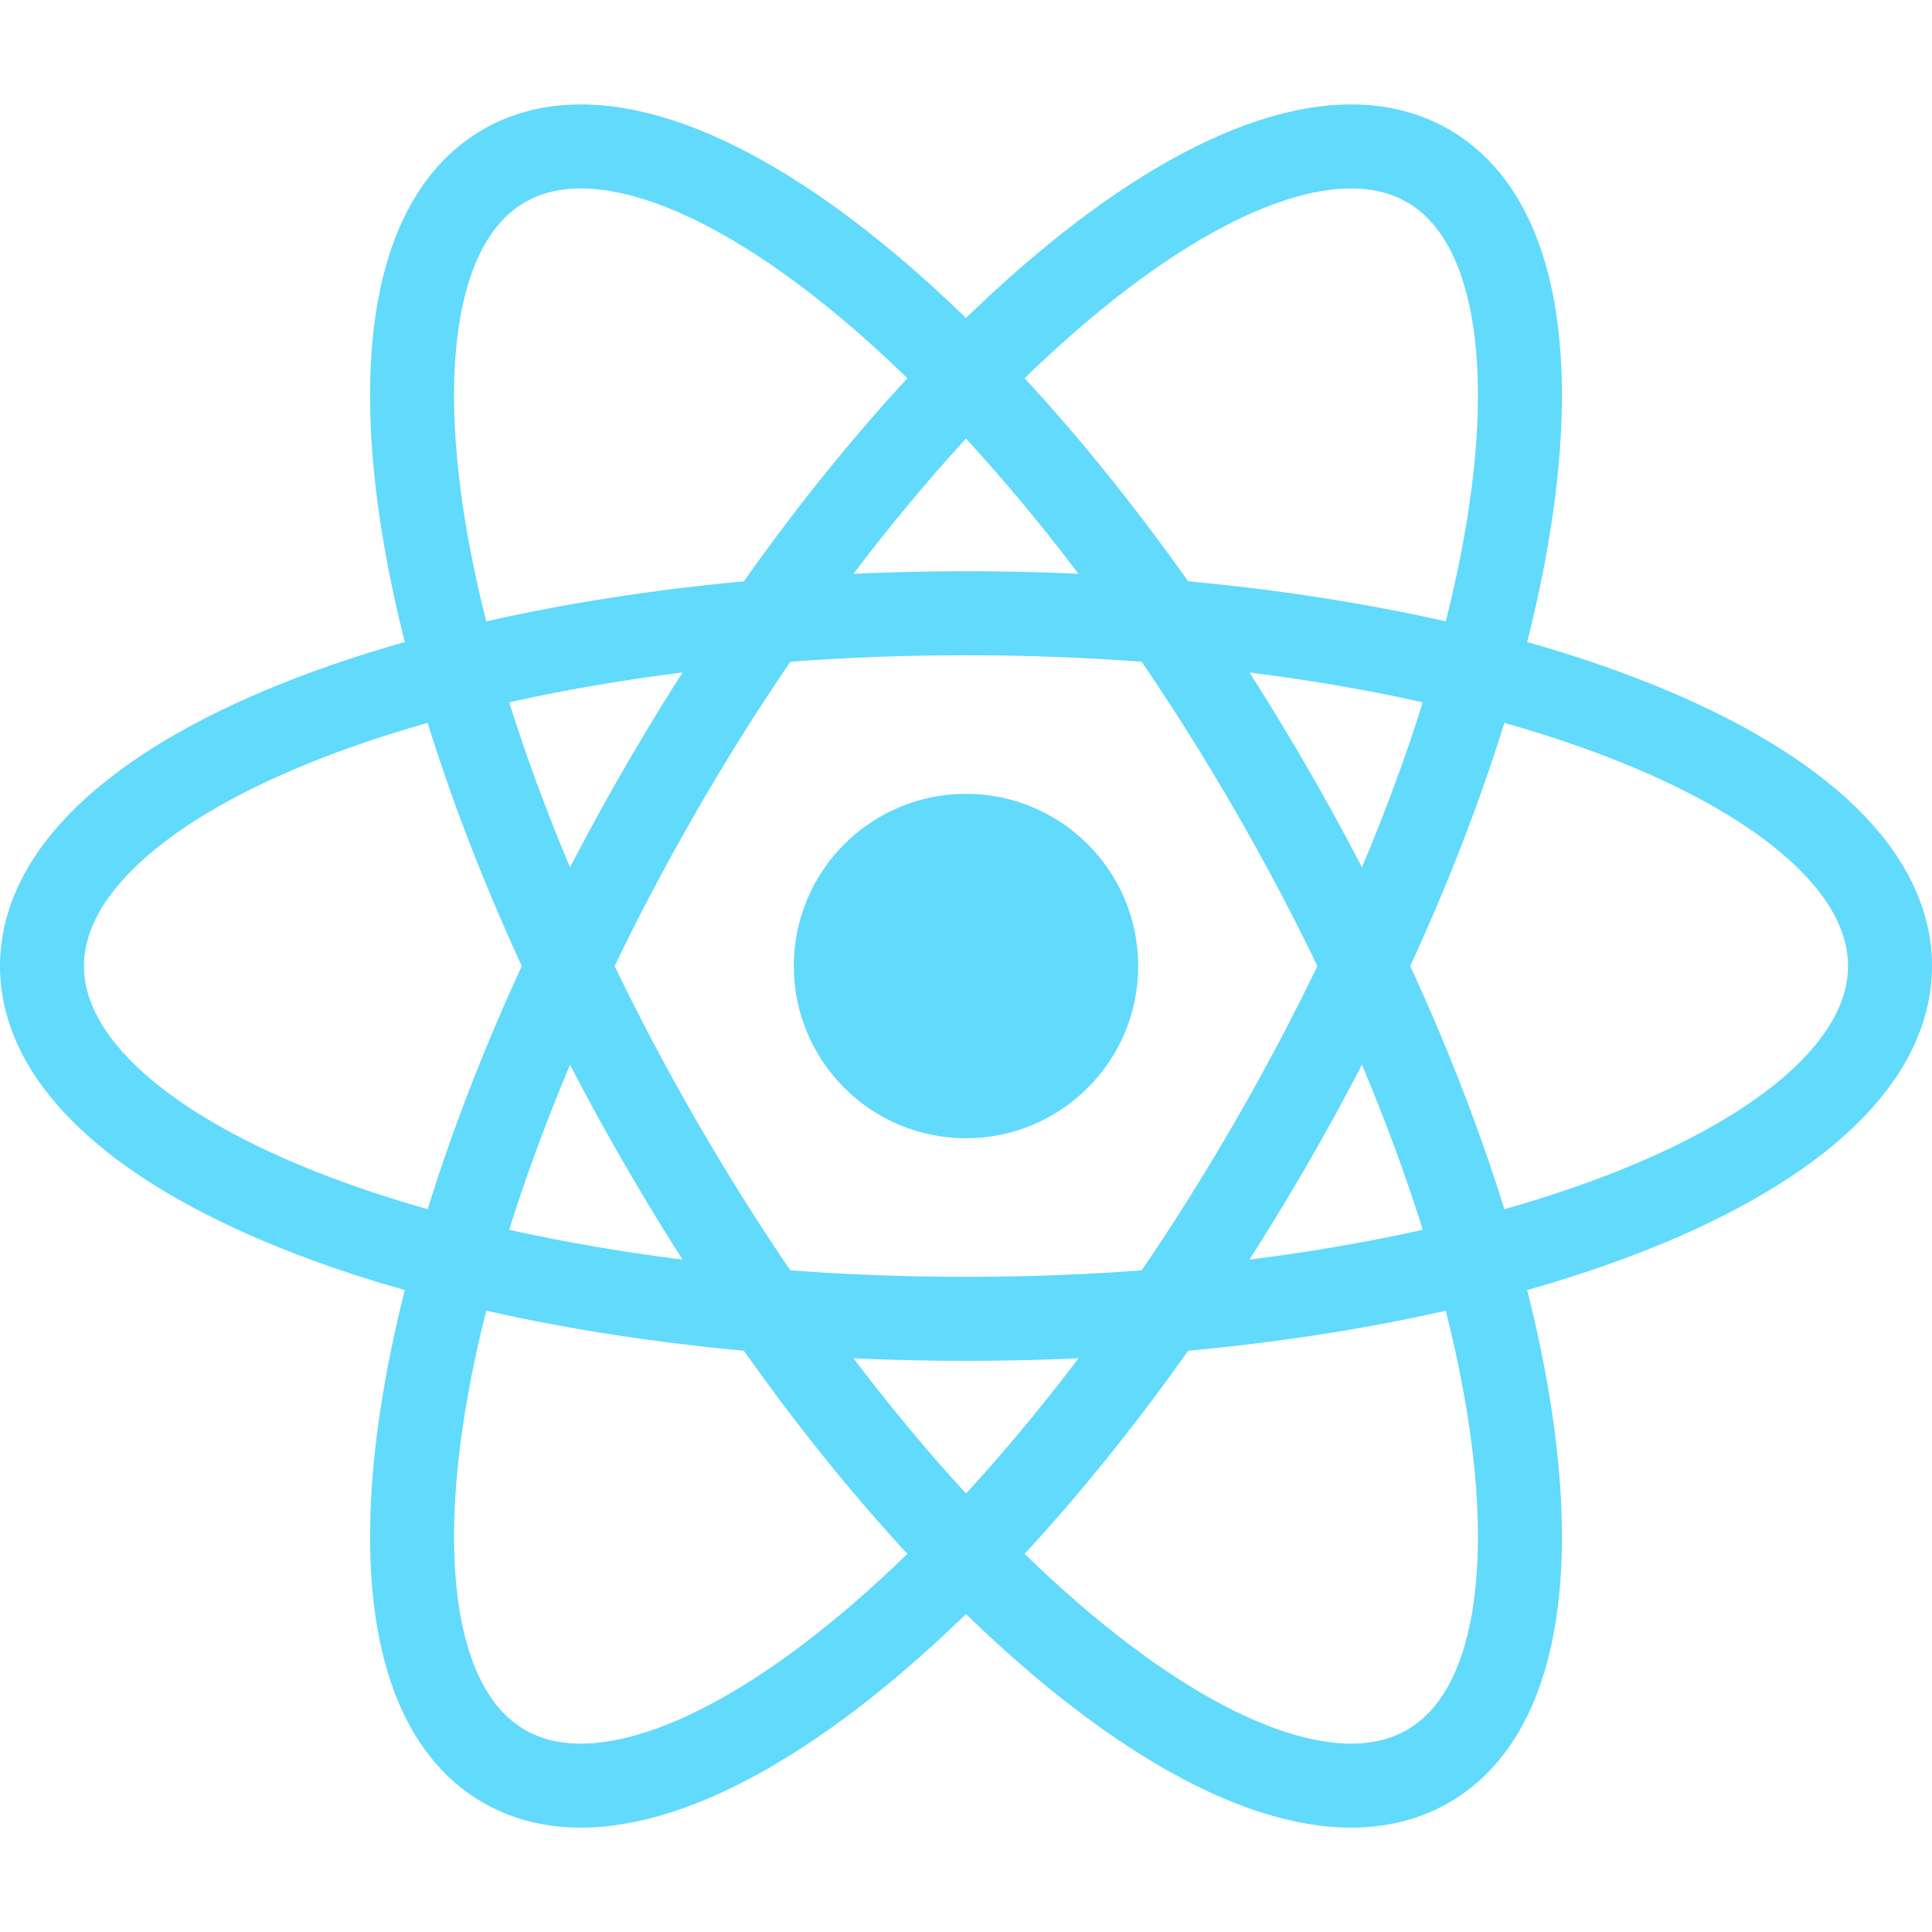
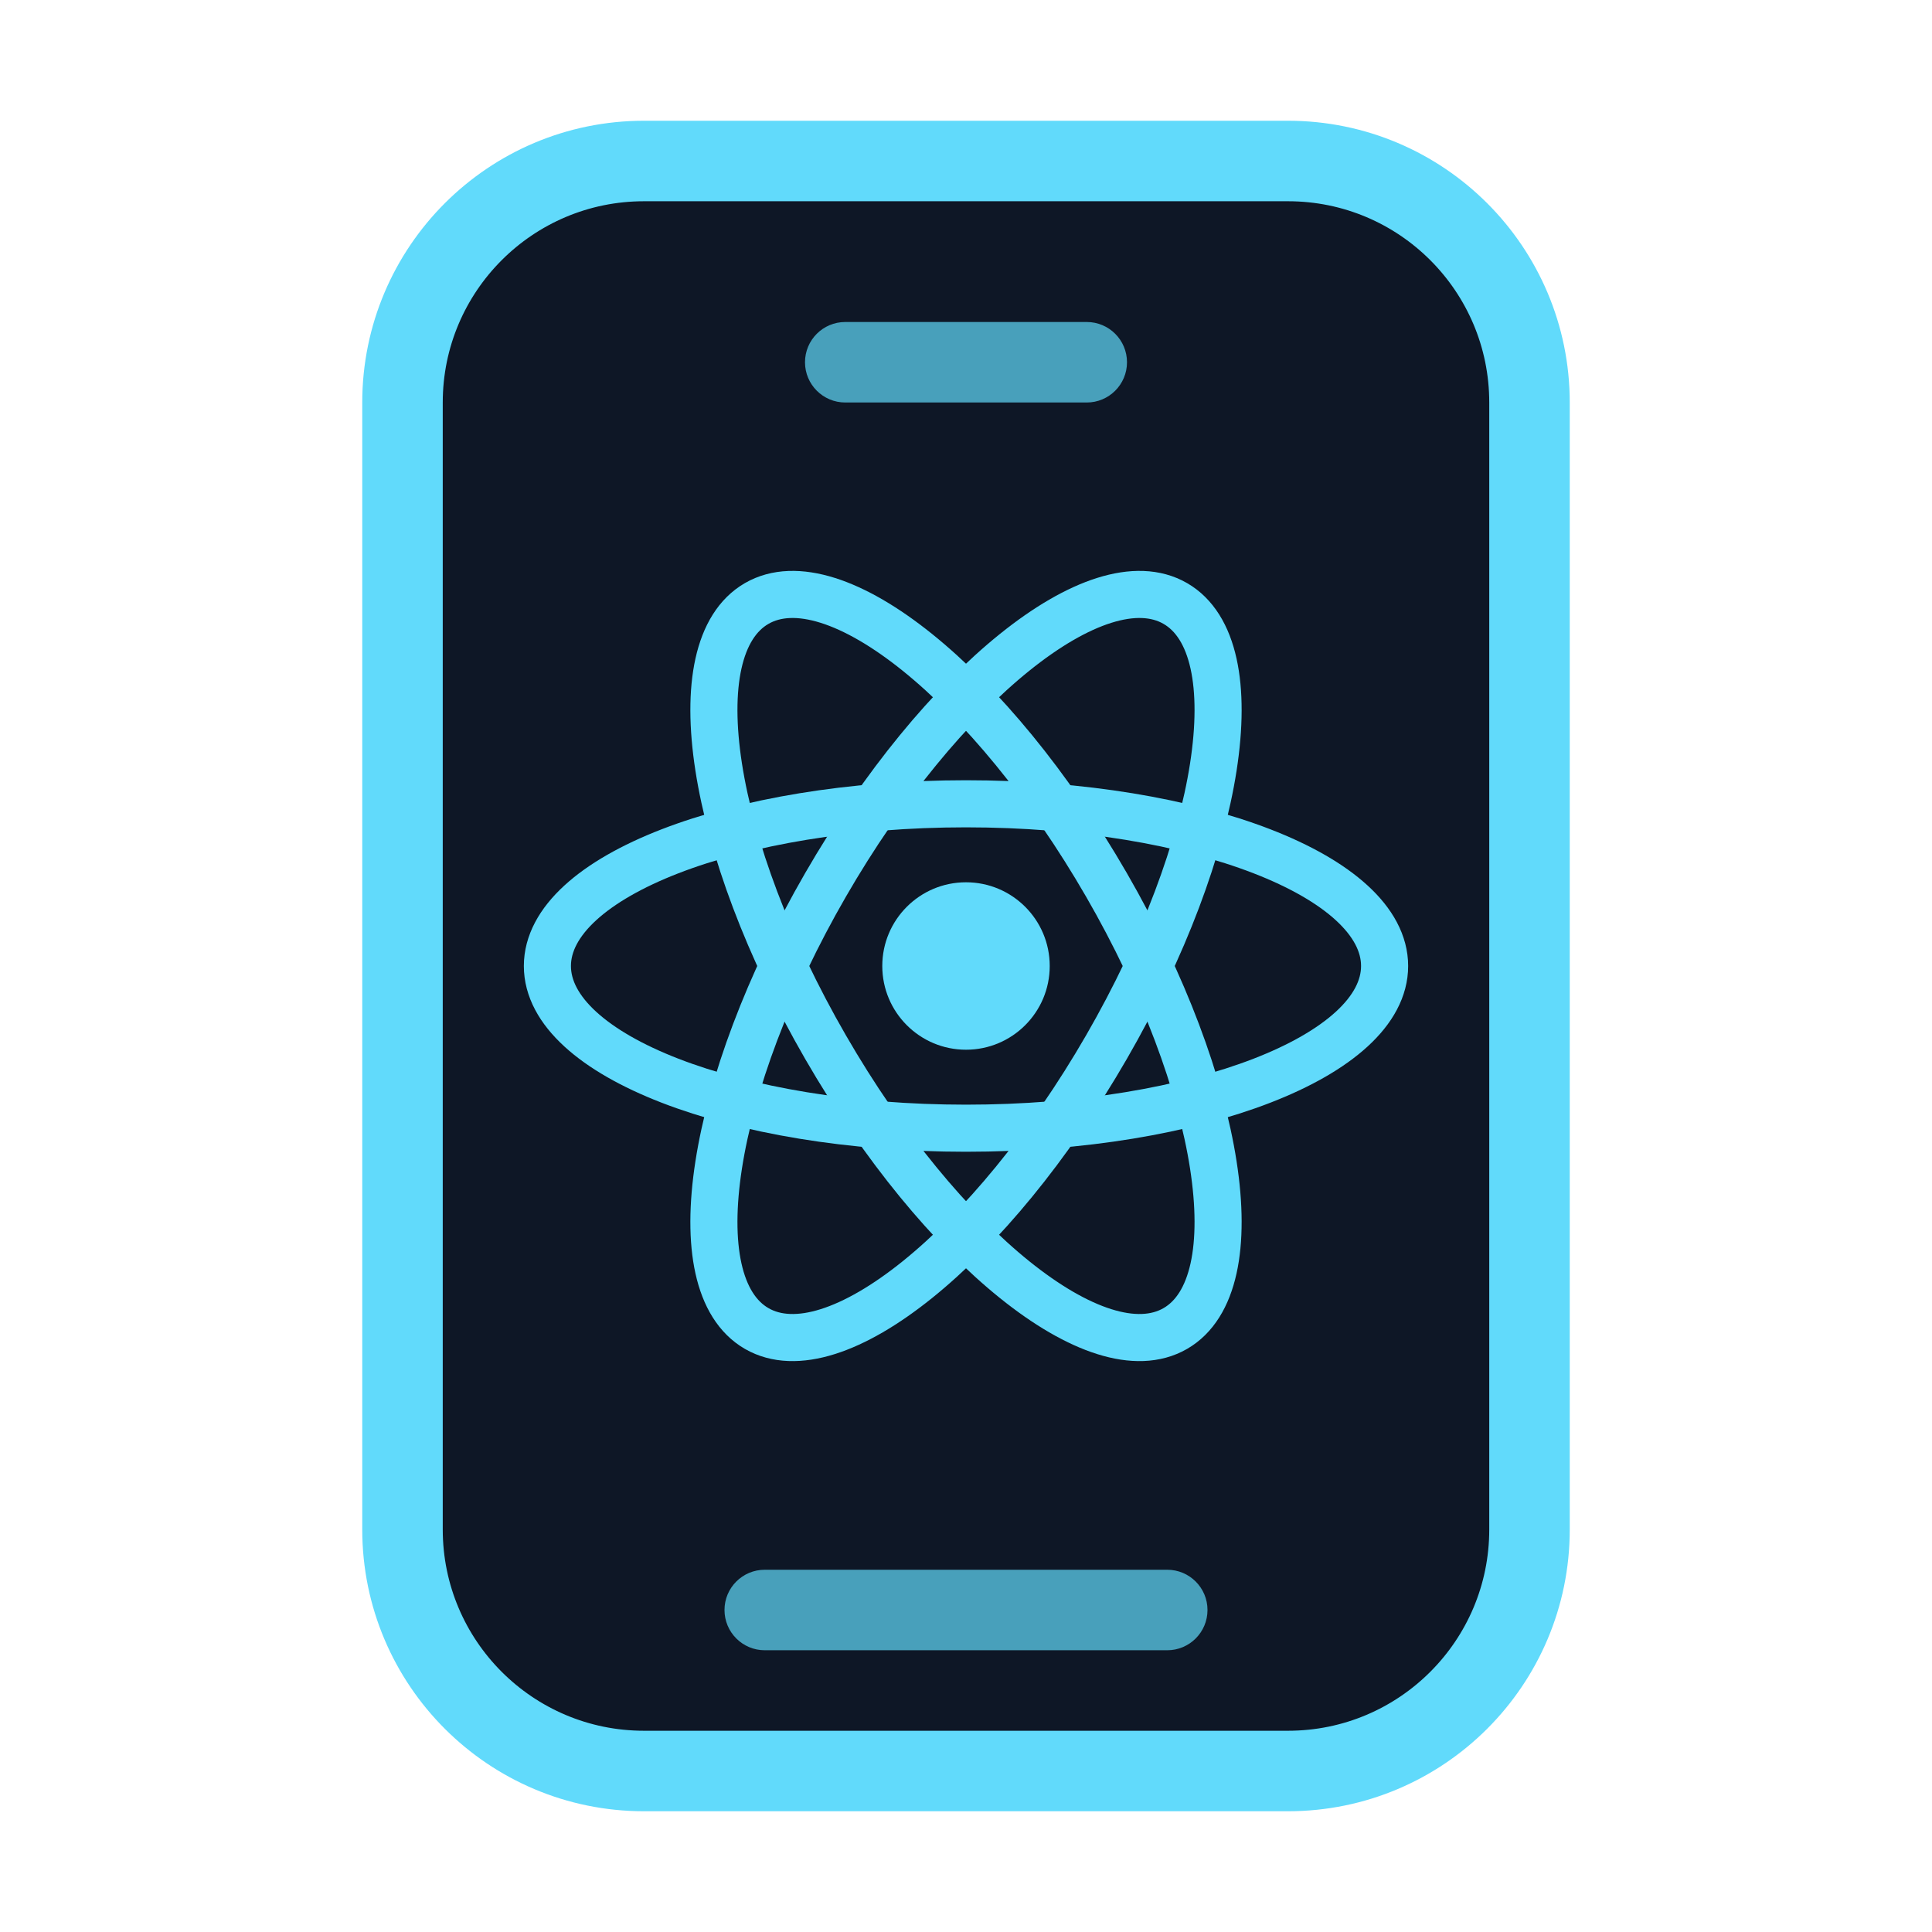
- <svg xmlns="http://www.w3.org/2000/svg" viewBox="-11.5 -10.232 23 20.463" width="36" height="36">
-   <circle r="2.05" fill="#61DAFB" />
-   <g stroke="#61DAFB" stroke-width="1" fill="none">
-     <ellipse rx="11" ry="4.2" />
-     <ellipse rx="11" ry="4.2" transform="rotate(60)" />
-     <ellipse rx="11" ry="4.2" transform="rotate(120)" />
+ <svg xmlns="http://www.w3.org/2000/svg" viewBox="0 0 48 48" width="48" height="48" fill="none">
+   <rect x="10" y="4" width="28" height="40" rx="6" fill="#0E1726" stroke="#61DAFB" stroke-width="2" />
+   <rect x="20" y="8" width="8" height="2" rx="1" fill="#61DAFB" opacity="0.7" />
+   <rect x="18" y="39" width="12" height="2" rx="1" fill="#61DAFB" opacity="0.7" />
+   <g transform="translate(24, 24) scale(0.65)">
+     <circle r="3.2" fill="#61DAFB" />
+     <g stroke="#61DAFB" stroke-width="1.8" fill="none">
+       <ellipse rx="16" ry="6.2" />
+       <ellipse rx="16" ry="6.2" transform="rotate(60)" />
+       <ellipse rx="16" ry="6.2" transform="rotate(120)" />
+     </g>
  </g>
</svg>
